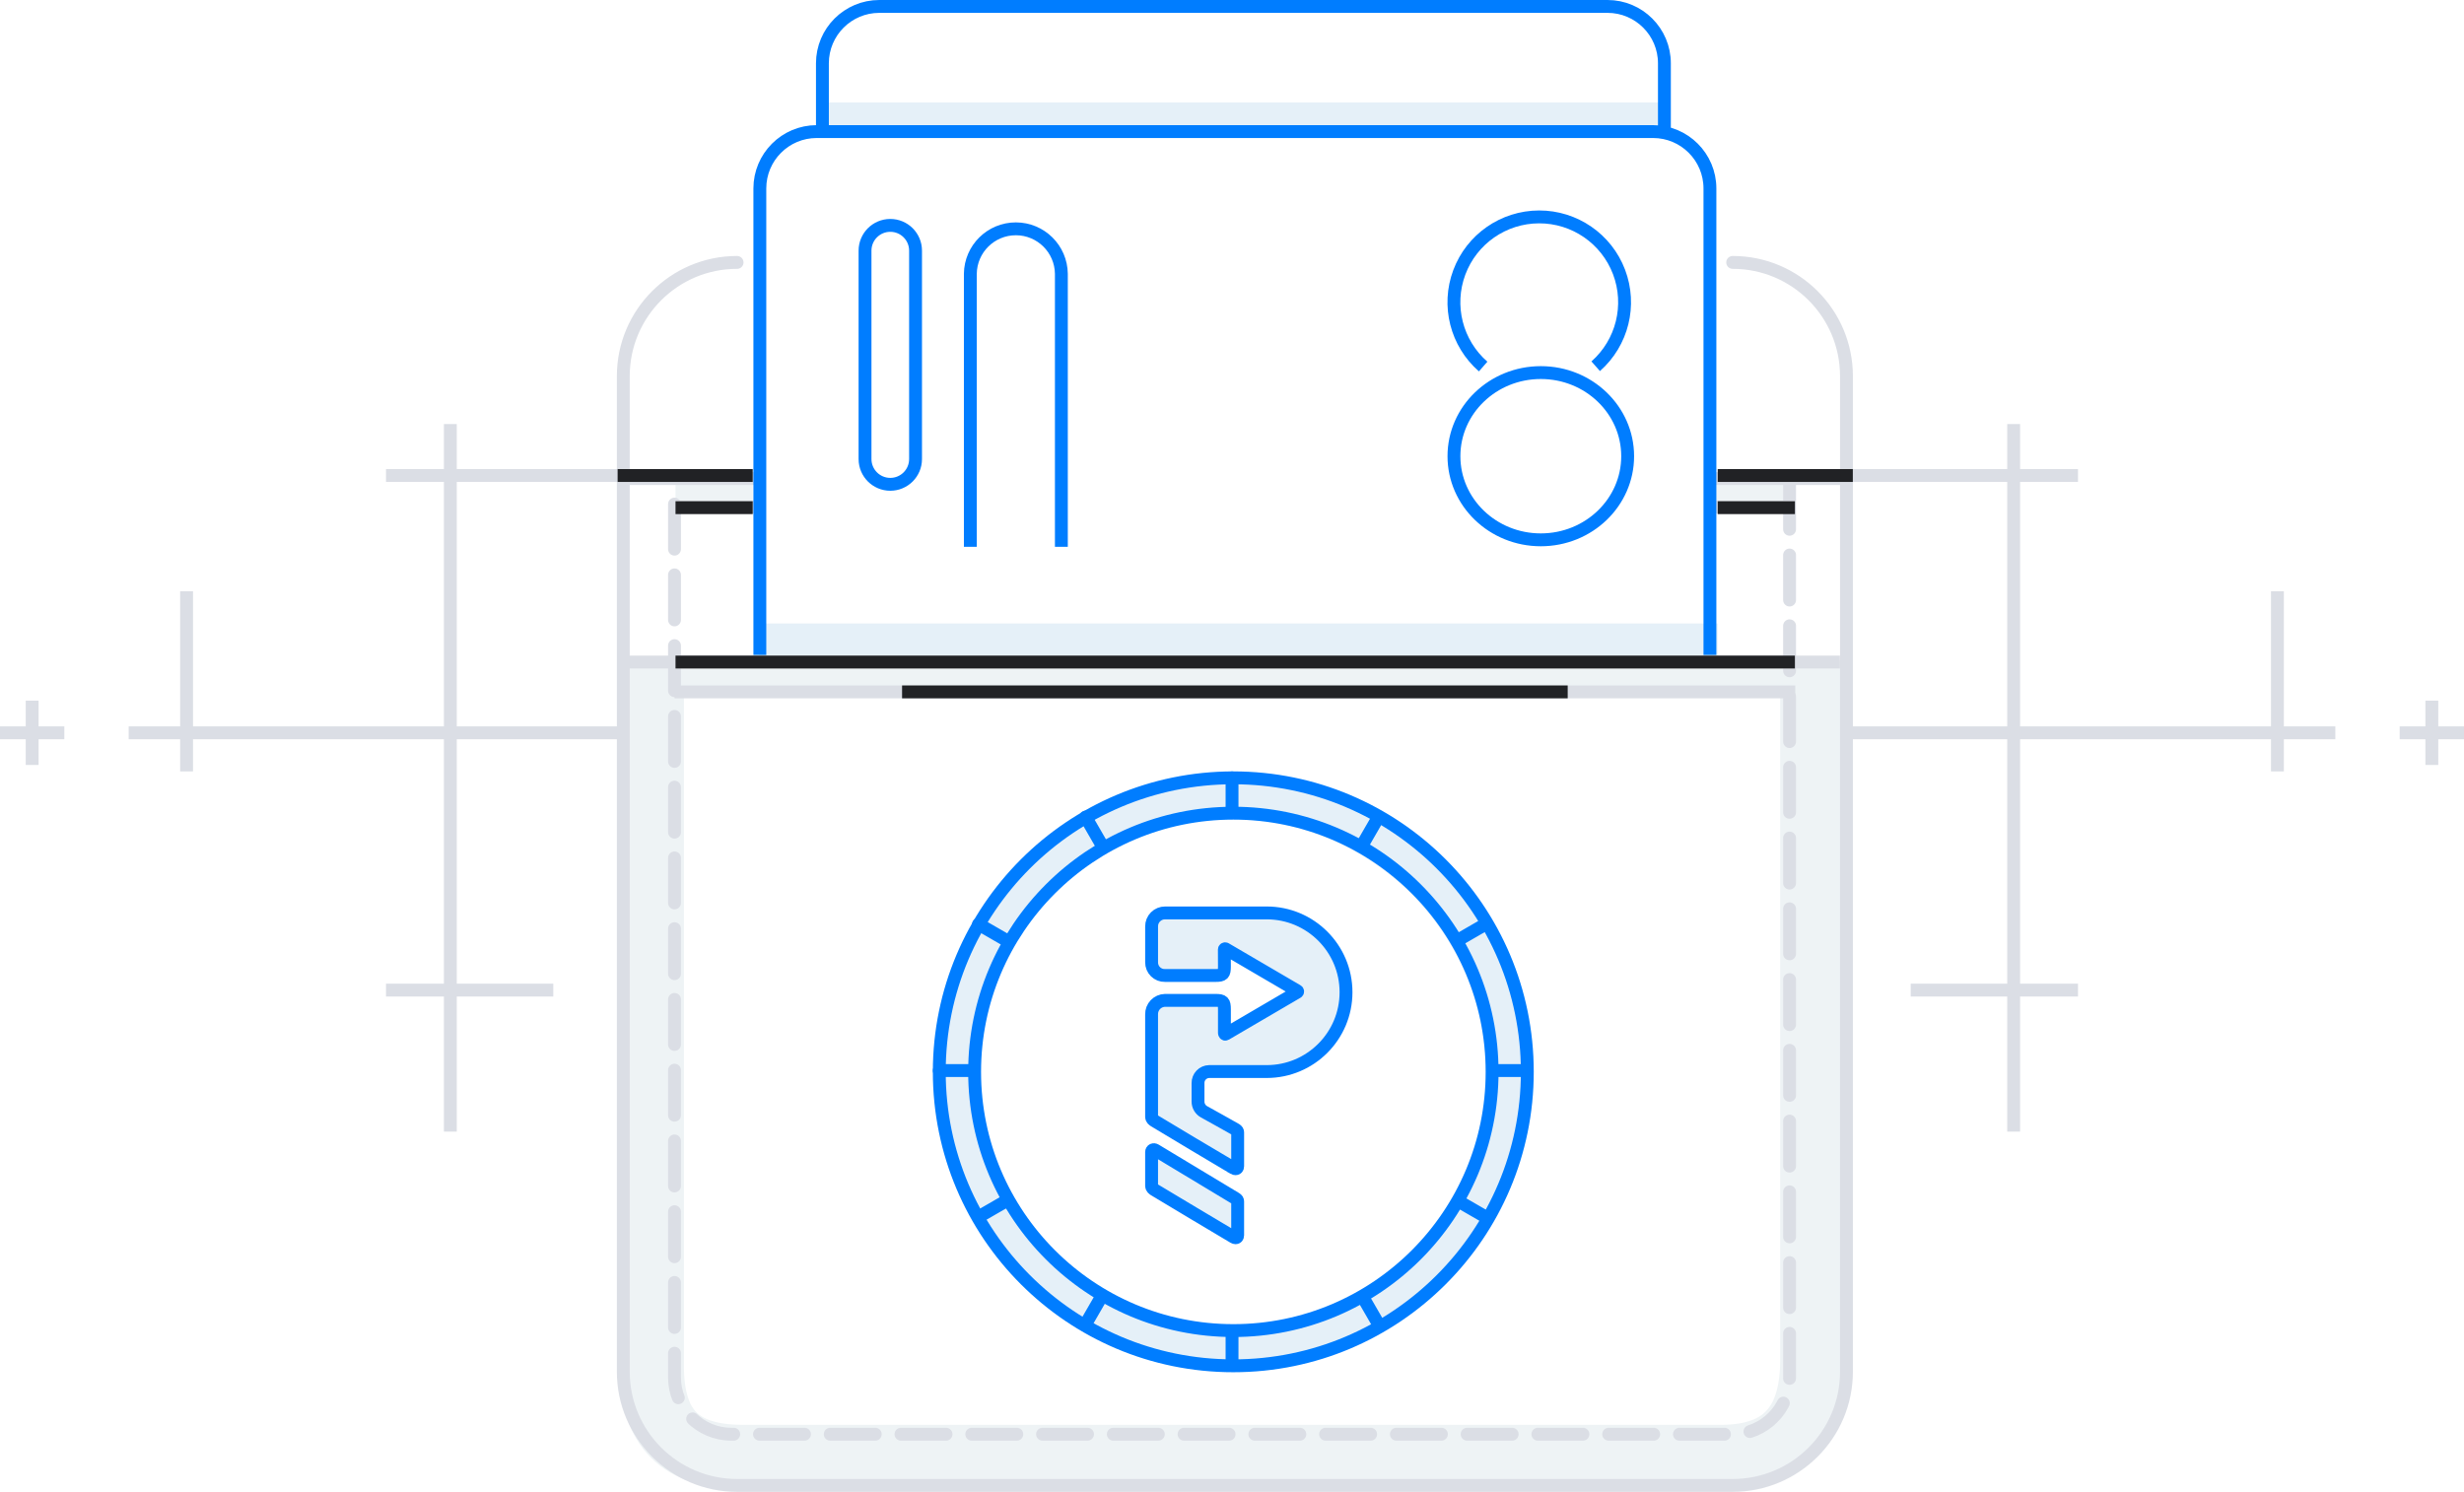
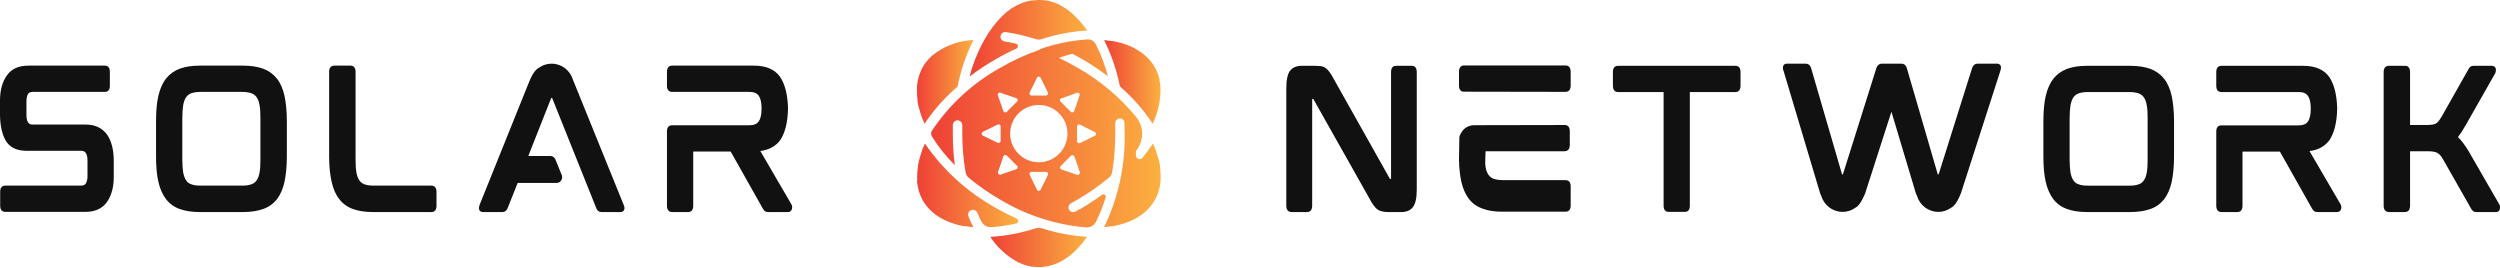
- <svg xmlns="http://www.w3.org/2000/svg" width="383" height="231.921" viewBox="0 0 383 231.921">
-   <defs>
-     <style>
-       .cls-1 {
-         fill: #dbdee5;
-       }
- 
-       .cls-10, .cls-11, .cls-14, .cls-2, .cls-4, .cls-5, .cls-6, .cls-8, .cls-9 {
-         fill: none;
-       }
- 
-       .cls-2 {
-         stroke: #eef3f5;
-         stroke-width: 10px;
-       }
- 
-       .cls-3 {
-         fill: #eef3f5;
-       }
- 
-       .cls-4, .cls-5, .cls-6 {
-         stroke: #dbdee5;
-       }
- 
-       .cls-11, .cls-4, .cls-5 {
-         stroke-linecap: round;
-       }
- 
-       .cls-11, .cls-12, .cls-4, .cls-5, .cls-6, .cls-8, .cls-9 {
-         stroke-width: 2px;
-       }
- 
-       .cls-5 {
-         stroke-dasharray: 7 4;
-       }
- 
-       .cls-12, .cls-7 {
-         fill: #e5f0f8;
-       }
- 
-       .cls-11, .cls-12, .cls-8 {
-         stroke: #007dff;
-       }
- 
-       .cls-9 {
-         stroke: #212225;
-       }
- 
-       .cls-10 {
-         stroke: #e5f0f8;
-         stroke-width: 6px;
-       }
- 
-       .cls-13 {
-         stroke: none;
-       }
-     </style>
+ <svg xmlns="http://www.w3.org/2000/svg" width="392.601" height="41.941" viewBox="0 0 392.601 41.941" class="css-1j8o68f">
+   <defs id="SvgjsDefs1341">
+     <linearGradient id="SvgjsLinearGradient1348">
+       <stop id="SvgjsStop1349" stop-color="#ef4136" offset="0" />
+       <stop id="SvgjsStop1350" stop-color="#fbb040" offset="1" />
+     </linearGradient>
  </defs>
-   <g id="Welcom" transform="translate(-502 -131.079)">
-     <g id="Группа_2" data-name="Группа 2" transform="translate(-318 33.5)">
-       <g id="Сгруппировать_598" data-name="Сгруппировать 598" transform="translate(1203 163.5) rotate(90)">
-         <rect id="Op_component_8" data-name="Op component 8" class="cls-1" width="2" height="76" transform="translate(47 20)" />
-         <rect id="Op_component_9" data-name="Op component 9" class="cls-1" width="2" height="36" transform="translate(7 60)" />
-         <rect id="Op_component_10" data-name="Op component 10" class="cls-1" width="2" height="26" transform="translate(87 60)" />
-         <rect id="Op_component_17" data-name="Op component 17" class="cls-1" width="110" height="2" transform="translate(0 69)" />
-         <rect id="Op_component_18" data-name="Op component 18" class="cls-1" width="28" height="2" transform="translate(26 28)" />
-         <rect id="Op_component_28" data-name="Op component 28" class="cls-1" width="2" height="10" transform="translate(47)" />
-         <rect id="Op_component_29" data-name="Op component 29" class="cls-1" width="10" height="2" transform="translate(43 4)" />
-       </g>
-       <g id="Сгруппировать_599" data-name="Сгруппировать 599" transform="translate(820 273.5) rotate(-90)">
-         <rect id="Op_component_8-2" data-name="Op component 8" class="cls-1" width="2" height="76" transform="translate(61 20)" />
-         <rect id="Op_component_9-2" data-name="Op component 9" class="cls-1" width="2" height="36" transform="translate(101 60)" />
-         <rect id="Op_component_10-2" data-name="Op component 10" class="cls-1" width="2" height="26" transform="translate(21 60)" />
-         <rect id="Op_component_17-2" data-name="Op component 17" class="cls-1" width="110" height="2" transform="translate(0 69)" />
-         <rect id="Op_component_18-2" data-name="Op component 18" class="cls-1" width="28" height="2" transform="translate(56 28)" />
-         <rect id="Op_component_28-2" data-name="Op component 28" class="cls-1" width="2" height="10" transform="translate(61)" />
-         <rect id="Op_component_29-2" data-name="Op component 29" class="cls-1" width="10" height="2" transform="translate(57 4)" />
-       </g>
-     </g>
-     <g id="Сгруппировать_602" data-name="Сгруппировать 602" transform="translate(-291 -42)">
-       <g id="Группа_4" data-name="Группа 4" transform="translate(0 30.079)">
-         <path id="Прямоугольник_4" data-name="Прямоугольник 4" class="cls-2" d="M1075.4,259V367.77c0,9.768-4.381,15.033-14.149,15.033h-152.1c-9.768,0-14.149-4.381-14.149-14.149V259" transform="translate(-0.694 -13.304)" />
-         <rect id="Фигура_5" data-name="Фигура 5" class="cls-3" width="172" height="4" transform="translate(899 245.921)" />
-         <rect id="Фигура_5_копия" data-name="Фигура 5 копия" class="cls-3" width="12" height="5" transform="translate(1059 216.921)" />
-         <rect id="Фигура_5_копия_2" data-name="Фигура 5 копия 2" class="cls-3" width="12" height="5" transform="translate(898 216.921)" />
-         <path id="Прямоугольник_1" data-name="Прямоугольник 1" class="cls-4" d="M1062.441,189a17.686,17.686,0,0,1,17.686,17.686V361.441a17.686,17.686,0,0,1-17.686,17.686H907.686A17.686,17.686,0,0,1,890,361.441V206.686A17.686,17.686,0,0,1,907.686,189" transform="translate(-0.116 -5.206)" />
-         <path id="Прямоугольник_5" data-name="Прямоугольник 5" class="cls-5" d="M1072.325,228V366.837a8.843,8.843,0,0,1-8.843,8.843H907.843A8.843,8.843,0,0,1,899,366.837V228" transform="translate(-1.157 -9.718)" />
-         <g id="Группа_6" data-name="Группа 6" transform="translate(889 245.696)">
-           <line id="Фигура_3" data-name="Фигура 3" class="cls-6" x2="190" transform="translate(0 0.225)" />
-           <line id="Фигура_3_копия" data-name="Фигура 3 копия" class="cls-6" x2="174.209" transform="translate(8.843 4.864)" />
-         </g>
-         <g id="Группа_6_копия" data-name="Группа 6 копия" transform="translate(889 217.398)">
-           <path id="Фигура_3-2" data-name="Фигура 3" class="cls-6" d="M889,227h22.18m147.968,0h19.979" transform="translate(-889 -227)" />
-           <path id="Фигура_3_копия-2" data-name="Фигура 3 копия" class="cls-6" d="M899,232h13.275m147.579,0h13.356" transform="translate(-890.157 -227.578)" />
-         </g>
-         <g id="Группа_7" data-name="Группа 7" transform="translate(911.108 144)">
-           <rect id="Фигура_4" data-name="Фигура 4" class="cls-7" width="131" height="5" transform="translate(9.892 14.921)" />
-           <rect id="Фигура_4_копия" data-name="Фигура 4 копия" class="cls-7" width="149" height="5" transform="translate(-0.108 95.921)" />
-           <path id="Прямоугольник_2" data-name="Прямоугольник 2" class="cls-8" d="M925,163.455V152.843A8.843,8.843,0,0,1,933.843,144h113.192a8.843,8.843,0,0,1,8.843,8.843v10.612" transform="translate(-915.273 -144)" />
-           <path id="Прямоугольник_2_копия" data-name="Прямоугольник 2 копия" class="cls-8" d="M914,247.357V174.843A8.843,8.843,0,0,1,922.843,166h129.994a8.843,8.843,0,0,1,8.843,8.843v72.514" transform="translate(-914 -146.545)" />
-           <g id="Группа_8" data-name="Группа 8" transform="translate(16.351 32.72)">
-             <ellipse id="Эллипс_1" data-name="Эллипс 1" class="cls-8" cx="13.5" cy="13" rx="13.5" ry="13" transform="translate(91.541 24.201)" />
-             <path id="Эллипс_1_копия" data-name="Эллипс 1 копия" class="cls-8" d="M1040.545,204.261a13.265,13.265,0,1,1,17.493-.047" transform="translate(-944.465 -181)" />
-             <path id="Прямоугольник_3" data-name="Прямоугольник 3" class="cls-8" d="M951,232.521V190.074a7.075,7.075,0,0,1,14.149,0v42.447" transform="translate(-934.631 -181.231)" />
-             <rect id="Прямоугольник_3_копия" data-name="Прямоугольник 3 копия" class="cls-8" width="7.853" height="40.254" rx="3.926" transform="translate(0 1.318)" />
-           </g>
-         </g>
-         <line id="Фигура_3_копия_2" data-name="Фигура 3 копия 2" class="cls-9" x2="174" transform="translate(898 245.921)" />
-         <line id="Фигура_3_копия_6" data-name="Фигура 3 копия 6" class="cls-9" x2="103.464" transform="translate(933.216 250.56)" />
-         <line id="Фигура_3_копия_3" data-name="Фигура 3 копия 3" class="cls-9" x2="21" transform="translate(1060 216.921)" />
-         <line id="Фигура_3_копия_4" data-name="Фигура 3 копия 4" class="cls-9" x2="21" transform="translate(889 216.921)" />
-         <line id="Фигура_3_копия_5" data-name="Фигура 3 копия 5" class="cls-9" x2="12" transform="translate(1060 221.921)" />
-         <line id="Фигура_3_копия_5-2" data-name="Фигура 3 копия 5" class="cls-9" x2="12" transform="translate(898 221.921)" />
-       </g>
-       <g id="Сгруппировать_601" data-name="Сгруппировать 601" transform="translate(-15.43 96.57)">
-         <g id="Эллипс_1_копия_7" data-name="Эллипс 1 копия 7" class="cls-10" transform="translate(959.923 203.838)">
-           <circle class="cls-13" cx="39.761" cy="39.761" r="39.761" />
-           <circle class="cls-14" cx="39.761" cy="39.761" r="42.761" />
-         </g>
-         <circle id="Эллипс_1_копия_5" data-name="Эллипс 1 копия 5" class="cls-8" cx="45.702" cy="45.702" r="45.702" transform="translate(954.43 197.43)" />
-         <circle id="Эллипс_1_копия_6" data-name="Эллипс 1 копия 6" class="cls-8" cx="40.218" cy="40.218" r="40.218" transform="translate(959.923 202.924)" />
-         <g id="Группа_1_копия" data-name="Группа 1 копия" transform="translate(954.43 197.43)">
-           <path id="Фигура_1" data-name="Фигура 1" class="cls-11" d="M954,247h4.564m81.893,0h4.554" transform="translate(-954 -201.494)" />
-           <path id="Фигура_1_копия_4" data-name="Фигура 1 копия 4" class="cls-11" d="M1004,197v4.564m0,81.893v4.554" transform="translate(-958.494 -197)" />
-           <path id="Фигура_1_копия_5" data-name="Фигура 1 копия 5" class="cls-11" d="M960.7,222l3.953,2.282m70.921,40.946,3.944,2.277" transform="translate(-954.602 -199.247)" />
-           <path id="Фигура_1_копия_5-2" data-name="Фигура 1 копия 5" class="cls-11" d="M1024.505,203.7l-2.282,3.953m-40.946,70.921L979,282.517" transform="translate(-956.247 -197.602)" />
-           <path id="Фигура_1_копия_6" data-name="Фигура 1 копия 6" class="cls-11" d="M979,203.7l2.282,3.953m40.946,70.921,2.277,3.944" transform="translate(-956.247 -197.602)" />
-           <path id="Фигура_1_копия_6-2" data-name="Фигура 1 копия 6" class="cls-11" d="M1039.517,222l-3.953,2.282m-70.922,40.946-3.944,2.277" transform="translate(-954.602 -199.247)" />
-         </g>
-       </g>
-       <g id="Группа_15_копия_6" data-name="Группа 15 копия 6" transform="translate(972 315)">
-         <path id="Прямоугольник_8_копия" data-name="Прямоугольник 8 копия" class="cls-12" d="M989.778,841.414c-.291-.162-12.084-7.2-12.329-7.367s-.451-.321-.451-.6v-5.263c0-.351.316-.474.6-.3s12.232,7.365,12.479,7.518.3.286.3.451v5.263c0,.263-.14.382-.321.382a.587.587,0,0,1-.278-.084Zm0-10.722c-.291-.162-12.084-7.2-12.329-7.367s-.451-.321-.451-.6V806.786a2.135,2.135,0,0,1,2.081-2.193h7.851c1.183,0,1.39.208,1.39,1.391v3.684c0,.094.09.226.172.178l11.148-6.523a.122.122,0,0,0,0-.212l-11.148-6.524a.123.123,0,0,0-.184.1s.011,2.258.011,2.648c0,1.183-.207,1.39-1.39,1.39h-7.851A2.026,2.026,0,0,1,977,798.667V793.1a2.079,2.079,0,0,1,2.1-2.1h15.79a12.329,12.329,0,1,1,0,24.659h-8.946a1.768,1.768,0,0,0-1.729,1.8v2.857a1.815,1.815,0,0,0,.934,1.6c.238.129,4.682,2.6,4.929,2.757s.3.286.3.451v5.262c0,.264-.141.382-.321.382a.587.587,0,0,1-.279-.074Z" transform="translate(-976.997 -790.999)" />
-       </g>
+   <g id="SvgjsG1342" featurekey="nameLeftFeature-0" transform="matrix(0.6967921,0,0,0.6967921,-2.229734,5.401172)" fill="#111111">
+     <path d="M22.52 20.32 c2.08 0 3.68 0.76 4.76 2.2 c1.04 1.44 1.56 3.48 1.56 6.08 l0 3.52 c0 2.32 -0.52 4.2 -1.52 5.64 c-1.04 1.48 -2.68 2.24 -4.88 2.24 l-18.04 0 c-0.36 0 -1.16 -0.12 -1.16 -1.36 l0 -3.2 c0 -1.24 0.8 -1.36 1.16 -1.36 l17.08 0 c0.68 0 0.92 -0.28 1.08 -0.52 c0.24 -0.4 0.36 -0.96 0.36 -1.68 l0 -3.44 c0 -1.96 -0.8 -2.2 -1.4 -2.2 l-12 0 c-1.68 0 -3.52 -0.24 -4.76 -1.88 c-1 -1.4 -1.56 -3.64 -1.56 -6.4 l0 -3.04 c0 -2.32 0.52 -4.24 1.56 -5.68 c1.04 -1.48 2.64 -2.2 4.84 -2.2 l17.24 0 c0.32 0 1.12 0.12 1.12 1.36 l0 3.2 c0 1.24 -0.8 1.36 -1.12 1.36 l-16.28 0 c-0.68 0 -0.92 0.28 -1.08 0.52 c-0.2 0.4 -0.32 0.96 -0.32 1.68 l0 2.96 c0 1.96 0.76 2.2 1.36 2.2 l12 0 z M65.609 9.96 c0.8 1 1.36 2.32 1.72 3.92 c0.32 1.56 0.52 3.48 0.52 5.68 l0 7.92 c0 2.24 -0.2 4.16 -0.52 5.72 c-0.36 1.6 -0.92 2.92 -1.72 3.96 c-0.8 1 -1.84 1.76 -3.12 2.2 c-1.24 0.44 -2.76 0.68 -4.52 0.68 l-9.76 0 c-1.76 0 -3.28 -0.24 -4.48 -0.68 c-1.28 -0.44 -2.32 -1.2 -3.12 -2.24 c-0.76 -1 -1.36 -2.32 -1.72 -3.92 c-0.36 -1.56 -0.52 -3.48 -0.52 -5.72 l0 -7.92 c0 -2.24 0.16 -4.12 0.52 -5.68 c0.36 -1.6 0.96 -2.92 1.72 -3.92 c0.8 -1 1.84 -1.76 3.12 -2.24 c1.24 -0.44 2.72 -0.68 4.48 -0.68 l9.76 0 c1.76 0 3.28 0.24 4.52 0.68 c1.28 0.48 2.32 1.24 3.12 2.24 z M61.889 18.88 c0 -1.16 -0.04 -2.16 -0.2 -2.96 c-0.12 -0.76 -0.36 -1.36 -0.68 -1.8 c-0.28 -0.4 -0.68 -0.68 -1.2 -0.88 c-0.52 -0.16 -1.2 -0.28 -2.04 -0.28 l-9.36 0 c-0.84 0 -1.52 0.12 -2.04 0.28 c-0.52 0.2 -0.92 0.48 -1.2 0.88 c-0.32 0.44 -0.52 1.04 -0.68 1.8 c-0.12 0.8 -0.2 1.8 -0.2 2.96 l0 9.32 c0 1.16 0.08 2.16 0.2 2.96 c0.16 0.72 0.36 1.36 0.68 1.76 c0.28 0.44 0.68 0.72 1.2 0.88 c0.52 0.2 1.2 0.28 2.04 0.28 l9.36 0 c0.84 0 1.52 -0.08 2.04 -0.28 c0.52 -0.16 0.92 -0.44 1.2 -0.88 c0.32 -0.4 0.56 -1.04 0.68 -1.76 c0.16 -0.8 0.2 -1.8 0.2 -2.96 l0 -9.32 z M100.458 34.08 c0.36 0 1.12 0.16 1.12 1.4 l0 3.16 c0 1.24 -0.76 1.4 -1.12 1.4 l-13.2 0 c-1.76 0 -3.28 -0.24 -4.48 -0.68 c-1.28 -0.44 -2.32 -1.2 -3.12 -2.24 c-0.8 -1 -1.36 -2.32 -1.72 -3.92 c-0.36 -1.56 -0.56 -3.48 -0.56 -5.72 l0 -19.04 c0 -1.28 0.8 -1.4 1.16 -1.4 l3.68 0 c0.32 0 1.12 0.12 1.12 1.4 l0 19.72 c0 1.2 0.04 2.2 0.2 3 c0.12 0.72 0.36 1.32 0.68 1.76 c0.28 0.44 0.68 0.72 1.16 0.88 c0.56 0.2 1.24 0.28 2.08 0.28 l13 0 z M132.547 10.76 l11.24 27.72 c0.16 0.36 0.2 0.72 0.12 0.96 c-0.08 0.2 -0.24 0.6 -0.88 0.6 l-4.28 0 c-0.56 0 -0.96 -0.32 -1.16 -0.88 l-9.92 -24.76 l-0.04 -0.08 l-0.16 0 s-0.04 0.04 -0.08 0.12 l-5.12 12.96 l4.96 0 c0.52 0 0.96 0.32 1.16 0.8 l1.44 3.56 c0.12 0.4 0.08 0.84 -0.16 1.16 c-0.2 0.36 -0.6 0.56 -1.04 0.56 l-8.76 0 l-2.28 5.72 c-0.2 0.52 -0.6 0.84 -1.12 0.84 l-4.4 0 c-0.64 0 -0.84 -0.36 -0.88 -0.6 c-0.08 -0.24 -0.04 -0.6 0.08 -0.96 l11.16 -27.72 c0.56 -1.44 1.16 -2.4 1.76 -2.92 c0.16 -0.12 0.36 -0.28 0.6 -0.4 c0.8 -0.56 1.76 -0.84 2.76 -0.84 c2.2 0 4.12 1.48 4.76 3.56 z M181.556 38.28 c0.16 0.24 0.2 0.56 0.16 0.96 c-0.08 0.48 -0.44 0.8 -0.92 0.8 l-4.4 0 c-0.36 0 -0.64 -0.08 -0.84 -0.24 c-0.16 -0.12 -0.28 -0.32 -0.44 -0.56 l-7.24 -12.84 l-8.44 0 l0 12.24 c0 1.24 -0.76 1.4 -1.12 1.4 l-3.64 0 c-0.36 0 -1.16 -0.16 -1.16 -1.4 l0 -16.8 c0 -1.24 0.8 -1.36 1.16 -1.36 l17.4 0 c1.04 0 1.72 -0.28 2.12 -0.88 c0.44 -0.6 0.64 -1.56 0.64 -2.88 s-0.2 -2.28 -0.64 -2.88 c-0.4 -0.6 -1.08 -0.88 -2.12 -0.88 l-17.4 0 c-0.36 0 -1.16 -0.12 -1.16 -1.36 l0 -3.16 c0 -1.28 0.8 -1.4 1.16 -1.4 l18.44 0 c2.72 0 4.72 0.84 5.92 2.56 c1.08 1.64 1.68 3.96 1.76 7 l0 0.24 c-0.08 3.08 -0.68 5.4 -1.76 7 c-1 1.36 -2.52 2.2 -4.48 2.44 z" />
+   </g>
+   <g id="SvgjsG1343" featurekey="inlineSymbolFeature-0" transform="matrix(0.7501044,0,0,0.7501044,139.1303,-3.020525)" fill="url(#SvgjsLinearGradient1348)">
+     <g data-name="Layer 2">
+       <path d="M27.81,59l0,0a10.43,10.43,0,0,0,1.24.49l.18.06a9.6,9.6,0,0,0,1.23.29l.19,0a8.5,8.5,0,0,0,2.61,0l.2,0a9.66,9.66,0,0,0,1.21-.28l.23-.07a10.48,10.48,0,0,0,1.18-.46l.17-.08a11.74,11.74,0,0,0,1.13-.63l.09-.05a13.52,13.52,0,0,0,1.11-.8l.21-.17q.52-.43,1-.93l.22-.22c.33-.34.66-.7,1-1.08l.14-.18q.45-.55.87-1.15l.1-.14a37.64,37.64,0,0,1-9.48-1.78,2.15,2.15,0,0,0-1.3,0,37.75,37.75,0,0,1-9.49,1.8A15.72,15.72,0,0,0,27.81,59Z" />
+       <path d="M6.51,42a10.46,10.46,0,0,0,.19,1.26l.05.23a9.61,9.61,0,0,0,.36,1.19l.08.19a8.48,8.48,0,0,0,1.3,2.25l.13.16a9.63,9.63,0,0,0,.84.9l.18.17a10.44,10.44,0,0,0,1,.78l.16.11a11.75,11.75,0,0,0,1.06.64l.13.07c.39.2.8.38,1.21.55l.28.11q.62.23,1.28.41l.33.08c.45.12.91.22,1.39.3l.24,0q.66.11,1.35.17l.22,0q-.54-1.05-1-2.19a1,1,0,0,1,1.39-1.3h0a1,1,0,0,1,.46.49q.4.95.85,1.83a2.17,2.17,0,0,0,2.09,1.18,33.65,33.65,0,0,0,5.22-.77.54.54,0,0,0,.11-1c-1.48-.67-2.95-1.41-4.39-2.25A43.53,43.53,0,0,1,8.16,34.08l-.06.13c-.22.48-.42.95-.59,1.42l0,.1c-.18.48-.33,1-.46,1.44l-.07.24q-.18.69-.29,1.37l0,.24a13.45,13.45,0,0,0-.14,1.37s0,.07,0,.1a11.73,11.73,0,0,0,0,1.3C6.5,41.86,6.5,41.91,6.51,42Z" />
+       <path d="M32.12,14.51l-.14,0a47.43,47.43,0,0,0-8,3.68A41.3,41.3,0,0,0,9.63,31.39a1.15,1.15,0,0,0,0,1.22,34.22,34.22,0,0,0,4.79,6A51,51,0,0,1,14,32c0-.62,0-1.24,0-1.85a1,1,0,0,1,.26-.63l0,0a1,1,0,0,1,1.72.71q0,.89,0,1.79a47.46,47.46,0,0,0,.69,8.08,1.93,1.93,0,0,0,.67,1.15A47.71,47.71,0,0,0,24,45.86a41.8,41.8,0,0,0,17.95,5.78A2.2,2.2,0,0,0,44,50.42a33.77,33.77,0,0,0,2-5.08.49.49,0,0,0-.77-.53A51,51,0,0,1,41,47.59c-.45.26-.91.5-1.37.74a1,1,0,0,1-.74.08h0a1,1,0,0,1-.17-1.82q.66-.35,1.31-.73a47.29,47.29,0,0,0,6.71-4.69,1.76,1.76,0,0,0,.6-1A47.67,47.67,0,0,0,48,32q0-1.09,0-2.17A1,1,0,0,1,49.57,29l0,0a1,1,0,0,1,.36.72c0,.74.05,1.48.05,2.23a43.53,43.53,0,0,1-4.28,19.6l.22,0q.69-.07,1.35-.17l.23,0c.48-.08.94-.19,1.4-.31l.32-.08q.66-.18,1.28-.42l.28-.11c.42-.17.83-.35,1.22-.55l.13-.07a11.74,11.74,0,0,0,1.07-.65l.16-.1a10.48,10.48,0,0,0,1-.79l.18-.17a9.65,9.65,0,0,0,.84-.9l.13-.16a8.49,8.49,0,0,0,1.3-2.25l.08-.19a9.63,9.63,0,0,0,.36-1.19l.05-.23A10.46,10.46,0,0,0,57.49,42c0-.06,0-.11,0-.17a11.73,11.73,0,0,0,0-1.3s0-.07,0-.1A13.47,13.47,0,0,0,57.38,39l0-.24q-.11-.68-.29-1.37L57,37.16c-.13-.47-.28-.95-.46-1.43l0-.12c-.17-.47-.37-.94-.59-1.41l-.06-.13a34,34,0,0,1-2.17,3,.79.79,0,0,1-1.39-.46c0-.24,0-.46,0-.67a.76.76,0,0,1,.17-.53l0,0a5.55,5.55,0,0,0-.11-6.88A43.78,43.78,0,0,0,40,18.14c-1.26-.72-2.52-1.37-3.78-2,.84-.3,1.77-.6,2.79-.87q1,.52,2,1.09a51.28,51.28,0,0,1,5.47,3.64,34.37,34.37,0,0,0-2.56-6.72,1.81,1.81,0,0,0-1.7-1,36.75,36.75,0,0,0-10.06,2.07ZM24,23.45l3.29,1.13a.43.43,0,0,1,.16.71l-2.16,2.16a.43.43,0,0,1-.71-.16L23.43,24A.43.43,0,0,1,24,23.45ZM20.27,32.4a.43.43,0,0,1,0-.77l3.12-1.53a.43.43,0,0,1,.62.38v3.06a.43.43,0,0,1-.62.38Zm7,7.06L24,40.58a.43.43,0,0,1-.54-.54l1.13-3.29a.43.43,0,0,1,.71-.16l2.16,2.16A.43.43,0,0,1,27.27,39.46Zm6.65,1.17-1.53,3.12a.43.43,0,0,1-.77,0l-1.53-3.12a.43.43,0,0,1,.38-.62h3.06A.43.43,0,0,1,33.91,40.63Zm6.11,0-3.29-1.13a.43.43,0,0,1-.16-.71l2.16-2.16a.43.43,0,0,1,.71.16L40.57,40A.43.43,0,0,1,40,40.58Zm3.71-8.95a.43.43,0,0,1,0,.77l-3.12,1.53a.43.43,0,0,1-.62-.38V30.49a.43.43,0,0,1,.62-.38Zm-7-7.06L40,23.45a.43.43,0,0,1,.54.54l-1.13,3.29a.43.43,0,0,1-.71.16l-2.16-2.16A.43.43,0,0,1,36.73,24.58ZM38,32a6,6,0,1,1-6-6A6,6,0,0,1,38,32ZM32.38,20.29l1.53,3.12a.43.43,0,0,1-.38.62H30.47a.43.43,0,0,1-.38-.62l1.53-3.12A.43.43,0,0,1,32.38,20.29Z" />
+       <path d="M6.61,25l0,.24q.11.68.29,1.37l.07.24c.13.48.28,1,.46,1.44l0,.1c.18.47.38.94.59,1.42l.06.13A38,38,0,0,1,15,22.15a38,38,0,0,1,3.31-9.74A14.64,14.64,0,0,0,9.6,15.73l-.12.11a9.57,9.57,0,0,0-.88.94l-.11.14a8.5,8.5,0,0,0-1.3,2.26l-.08.19a9.64,9.64,0,0,0-.36,1.19l-.05.23A10.47,10.47,0,0,0,6.51,22c0,.05,0,.11,0,.16a11.73,11.73,0,0,0,0,1.3s0,.07,0,.1A13.44,13.44,0,0,0,6.61,25Z" />
+       <path d="M23,16.41c1.44-.83,2.9-1.58,4.38-2.24a.56.56,0,0,0-.12-1q-1.25-.28-2.47-.47a1,1,0,0,1-.63-1.56v0a1,1,0,0,1,.95-.4,40.56,40.56,0,0,1,6.32,1.49,1.84,1.84,0,0,0,1.12,0,37.72,37.72,0,0,1,9.59-1.81l-.06-.08q-.46-.66-.95-1.25l-.09-.12c-.33-.39-.66-.76-1-1.11l-.19-.19q-.51-.5-1-.94l-.19-.15A13.5,13.5,0,0,0,37.5,5.7l-.07,0A11.74,11.74,0,0,0,36.29,5l-.16-.08a10.46,10.46,0,0,0-1.18-.46l-.23-.07a9.64,9.64,0,0,0-1.21-.28l-.2,0a8.41,8.41,0,0,0-2.36,0l-.28,0c-.3,0-.59.1-.89.17l-.16,0a10,10,0,0,0-1,.33l-.24.1q-.41.17-.82.37l-.21.1q-.49.26-1,.57l-.15.1q-.41.28-.82.6l-.19.15A16.43,16.43,0,0,0,23.4,8.39l-.14.16a21.13,21.13,0,0,0-1.68,2.21l-.07.1a32,32,0,0,0-4,9.18A51.28,51.28,0,0,1,23,16.41Z" />
+       <path d="M49.31,22.4a37.76,37.76,0,0,1,6.53,7.52l0,0A19.66,19.66,0,0,0,57,26.77l0-.15q.19-.73.31-1.44l0-.17a13.47,13.47,0,0,0,.15-1.43s0,0,0,0a11.72,11.72,0,0,0,0-1.36s0-.09,0-.13a10.47,10.47,0,0,0-.19-1.27l0-.22a9.61,9.61,0,0,0-.36-1.19l-.08-.18a8.49,8.49,0,0,0-1.3-2.25l-.12-.16a9.64,9.64,0,0,0-.85-.9l-.18-.17a10.47,10.47,0,0,0-1-.79l-.16-.11a11.73,11.73,0,0,0-1.08-.65L52,14.09c-.39-.2-.8-.38-1.23-.55l-.27-.11q-.62-.23-1.29-.42l-.32-.08c-.46-.12-.92-.22-1.4-.31l-.23,0q-.67-.11-1.38-.18l-.2,0a37.71,37.71,0,0,1,3.24,9.38A1.16,1.16,0,0,0,49.31,22.4Z" />
    </g>
  </g>
+   <g id="SvgjsG1344" featurekey="nameRightFeature-0" transform="matrix(0.6959597,0,0,0.6959597,183.2863,5.434504)" fill="#111111">
+     <path d="M55.209 7.04 c0.32 0 1.12 0.12 1.12 1.4 l0 26.44 c0 1.96 -0.28 3.28 -0.84 4 c-0.56 0.76 -1.44 1.16 -2.6 1.16 l-2.92 0 c-0.56 0 -1 -0.04 -1.36 -0.12 c-0.4 -0.08 -0.76 -0.2 -1.08 -0.44 c-0.32 -0.2 -0.6 -0.48 -0.88 -0.88 c-0.28 -0.36 -0.6 -0.84 -0.92 -1.48 l-12.68 -22.48 c-0.08 -0.12 -0.12 -0.12 -0.12 -0.12 l-0.2 0 l0 24.12 c0 1.24 -0.76 1.4 -1.12 1.4 l-3.56 0 c-0.36 0 -1.16 -0.16 -1.16 -1.4 l0 -26.44 c0 -1.96 0.28 -3.28 0.84 -4.04 c0.56 -0.72 1.44 -1.12 2.6 -1.12 l3 0 c0.52 0 1 0.04 1.4 0.08 c0.44 0.08 0.8 0.24 1.12 0.48 c0.28 0.2 0.56 0.52 0.84 0.92 c0.28 0.36 0.56 0.84 0.88 1.44 l12.64 22.48 c0.04 0.12 0.08 0.12 0.12 0.12 l0.2 0 l0 -24.12 c0 -1.28 0.76 -1.4 1.12 -1.4 l3.56 0 z M89.898 32.84 c0.36 0 1.16 0.12 1.16 1.36 l0 4.4 c0 1.24 -0.8 1.36 -1.16 1.36 l-14.2 0 c-1.76 0 -3.24 -0.2 -4.48 -0.68 c-1.28 -0.44 -2.32 -1.16 -3.12 -2.2 c-0.76 -1 -1.36 -2.32 -1.72 -3.92 c-0.28 -1.32 -0.48 -2.92 -0.52 -4.8 l0 -0.2 l0.08 -5.04 c0.08 -0.36 0.24 -0.68 0.44 -1 c0.56 -1 1.56 -1.6 2.72 -1.68 l20.64 -0.04 c0.32 0 1.12 0.12 1.12 1.36 l0 3.16 c0 1.24 -0.8 1.4 -1.12 1.4 l-17.88 0 c-0.04 0 -0.08 2.88 -0.08 2.88 l0.08 0.68 c0.12 0.76 0.36 1.36 0.68 1.8 c0.32 0.4 0.68 0.68 1.2 0.88 c0.56 0.16 1.24 0.28 2.08 0.28 l14.08 0 z M89.938 6.96 c0.32 0 1.12 0.16 1.12 1.4 l0 3.16 c0 1.24 -0.8 1.4 -1.12 1.4 l-23 -0.04 c-0.32 0 -1.08 -0.12 -1.08 -1.36 l0 -3.12 c0 -1.28 0.76 -1.44 1.08 -1.44 l23 0 z M128.227 7.04 c0.36 0 1.16 0.12 1.16 1.36 l0 3.12 c0 1.32 -0.8 1.44 -1.16 1.44 l-10.28 0 l0 25.68 c0 1.24 -0.76 1.36 -1.12 1.36 l-3.68 0 c-0.32 0 -1.12 -0.12 -1.12 -1.36 l0 -25.68 l-10.28 0 c-0.36 0 -1.16 -0.12 -1.16 -1.44 l0 -3.12 c0 -1.24 0.8 -1.36 1.16 -1.36 l26.48 0 z M187.236 6.56 c0.64 0 0.84 0.36 0.88 0.6 c0.08 0.28 0.04 0.6 -0.08 0.96 l-8.92 27.68 c-0.6 1.48 -1.16 2.44 -1.76 2.96 c-0.16 0.12 -0.36 0.28 -0.6 0.4 c-0.8 0.56 -1.76 0.84 -2.76 0.84 c-2.2 0 -4.16 -1.48 -4.76 -3.56 l-0.28 -0.6 l-5.52 -18.44 l-5.92 18.4 c-0.6 1.48 -1.2 2.44 -1.76 2.96 c-0.2 0.12 -0.36 0.28 -0.6 0.4 c-0.8 0.56 -1.76 0.84 -2.76 0.84 c-2.2 0 -4.16 -1.48 -4.76 -3.56 l-0.28 -0.6 l-8.28 -27.72 c-0.16 -0.36 -0.16 -0.68 -0.08 -0.96 c0.04 -0.2 0.2 -0.6 0.84 -0.6 l4.28 0 c0.56 0 0.96 0.32 1.16 0.88 l7 24.04 c0 0.04 0.04 0.08 0.04 0.08 l0.16 -0.04 l0.04 -0.08 l7.56 -24 c0.24 -0.56 0.64 -0.88 1.16 -0.88 l4.52 0 c0.52 0 0.92 0.32 1.12 0.88 l7 24.04 c0 0.04 0.04 0.08 0.04 0.08 l0.16 -0.04 l0.04 -0.08 l7.56 -24 c0.24 -0.56 0.64 -0.88 1.16 -0.88 l4.4 0 z M224.965 9.96 c0.8 1 1.36 2.32 1.72 3.92 c0.32 1.56 0.52 3.48 0.52 5.68 l0 7.92 c0 2.24 -0.2 4.16 -0.52 5.72 c-0.36 1.6 -0.92 2.92 -1.72 3.96 c-0.8 1 -1.84 1.76 -3.12 2.2 c-1.24 0.44 -2.76 0.68 -4.52 0.68 l-9.76 0 c-1.76 0 -3.28 -0.24 -4.48 -0.68 c-1.28 -0.44 -2.32 -1.2 -3.12 -2.24 c-0.76 -1 -1.36 -2.32 -1.72 -3.92 c-0.36 -1.56 -0.52 -3.48 -0.52 -5.72 l0 -7.92 c0 -2.24 0.16 -4.12 0.52 -5.68 c0.36 -1.6 0.96 -2.92 1.72 -3.92 c0.8 -1 1.84 -1.76 3.12 -2.24 c1.24 -0.44 2.72 -0.68 4.48 -0.68 l9.76 0 c1.76 0 3.28 0.24 4.52 0.68 c1.28 0.48 2.32 1.24 3.12 2.24 z M221.245 18.88 c0 -1.16 -0.04 -2.16 -0.2 -2.96 c-0.12 -0.76 -0.36 -1.36 -0.68 -1.8 c-0.28 -0.4 -0.68 -0.68 -1.2 -0.88 c-0.52 -0.16 -1.2 -0.28 -2.04 -0.28 l-9.36 0 c-0.84 0 -1.52 0.12 -2.04 0.28 c-0.52 0.2 -0.92 0.48 -1.2 0.88 c-0.32 0.44 -0.52 1.04 -0.68 1.8 c-0.12 0.8 -0.2 1.8 -0.2 2.96 l0 9.32 c0 1.16 0.08 2.16 0.2 2.96 c0.16 0.72 0.36 1.36 0.68 1.76 c0.28 0.44 0.68 0.72 1.2 0.88 c0.52 0.2 1.2 0.28 2.04 0.28 l9.36 0 c0.84 0 1.52 -0.08 2.04 -0.28 c0.52 -0.16 0.92 -0.44 1.2 -0.88 c0.32 -0.4 0.56 -1.04 0.68 -1.76 c0.16 -0.8 0.2 -1.8 0.2 -2.96 l0 -9.32 z M264.774 38.28 c0.16 0.24 0.2 0.56 0.16 0.96 c-0.08 0.48 -0.44 0.8 -0.92 0.8 l-4.4 0 c-0.36 0 -0.64 -0.08 -0.84 -0.24 c-0.16 -0.12 -0.28 -0.32 -0.44 -0.56 l-7.24 -12.84 l-8.44 0 l0 12.24 c0 1.24 -0.76 1.4 -1.12 1.4 l-3.64 0 c-0.36 0 -1.16 -0.16 -1.16 -1.4 l0 -16.8 c0 -1.24 0.8 -1.36 1.16 -1.36 l17.4 0 c1.04 0 1.72 -0.28 2.12 -0.88 c0.44 -0.6 0.64 -1.56 0.64 -2.88 s-0.2 -2.28 -0.64 -2.88 c-0.4 -0.6 -1.08 -0.88 -2.12 -0.88 l-17.4 0 c-0.36 0 -1.16 -0.12 -1.16 -1.36 l0 -3.16 c0 -1.28 0.8 -1.4 1.16 -1.4 l18.44 0 c2.72 0 4.72 0.84 5.92 2.56 c1.08 1.64 1.68 3.96 1.76 7 l0 0.24 c-0.08 3.08 -0.68 5.4 -1.76 7 c-1 1.36 -2.52 2.2 -4.48 2.44 z M293.663 26.28 l6.92 12 c0.16 0.2 0.2 0.52 0.16 0.92 c-0.04 0.52 -0.36 0.84 -0.92 0.84 l-4.32 0 c-0.4 0 -0.68 -0.08 -0.84 -0.24 c-0.16 -0.12 -0.32 -0.32 -0.44 -0.56 l-6.24 -10.96 c-0.44 -0.8 -0.88 -1.32 -1.32 -1.56 c-0.48 -0.28 -1.2 -0.4 -2.16 -0.4 l-4.04 0 l0 12.32 c0 1.24 -0.8 1.4 -1.12 1.4 l-3.68 0 c-0.32 0 -1.16 -0.16 -1.16 -1.4 l0 -30.2 c0 -1.28 0.84 -1.4 1.16 -1.4 l3.68 0 c0.32 0 1.12 0.12 1.12 1.4 l0 11.96 l3.68 0 c0.52 0 0.96 -0.04 1.28 -0.08 s0.6 -0.12 0.84 -0.24 c0.2 -0.12 0.44 -0.32 0.64 -0.56 c0.2 -0.28 0.44 -0.6 0.68 -1 l6.04 -10.68 c0.12 -0.28 0.28 -0.44 0.44 -0.56 c0.16 -0.16 0.44 -0.24 0.88 -0.24 l3.96 0 c0.48 0 0.8 0.24 0.92 0.68 c0.04 0.36 0 0.68 -0.12 0.96 l-6.6 11.6 l-1.08 1.8 l-0.76 1.04 c0.8 0.76 1.6 1.84 2.4 3.16 z" />
+   </g>
</svg>
